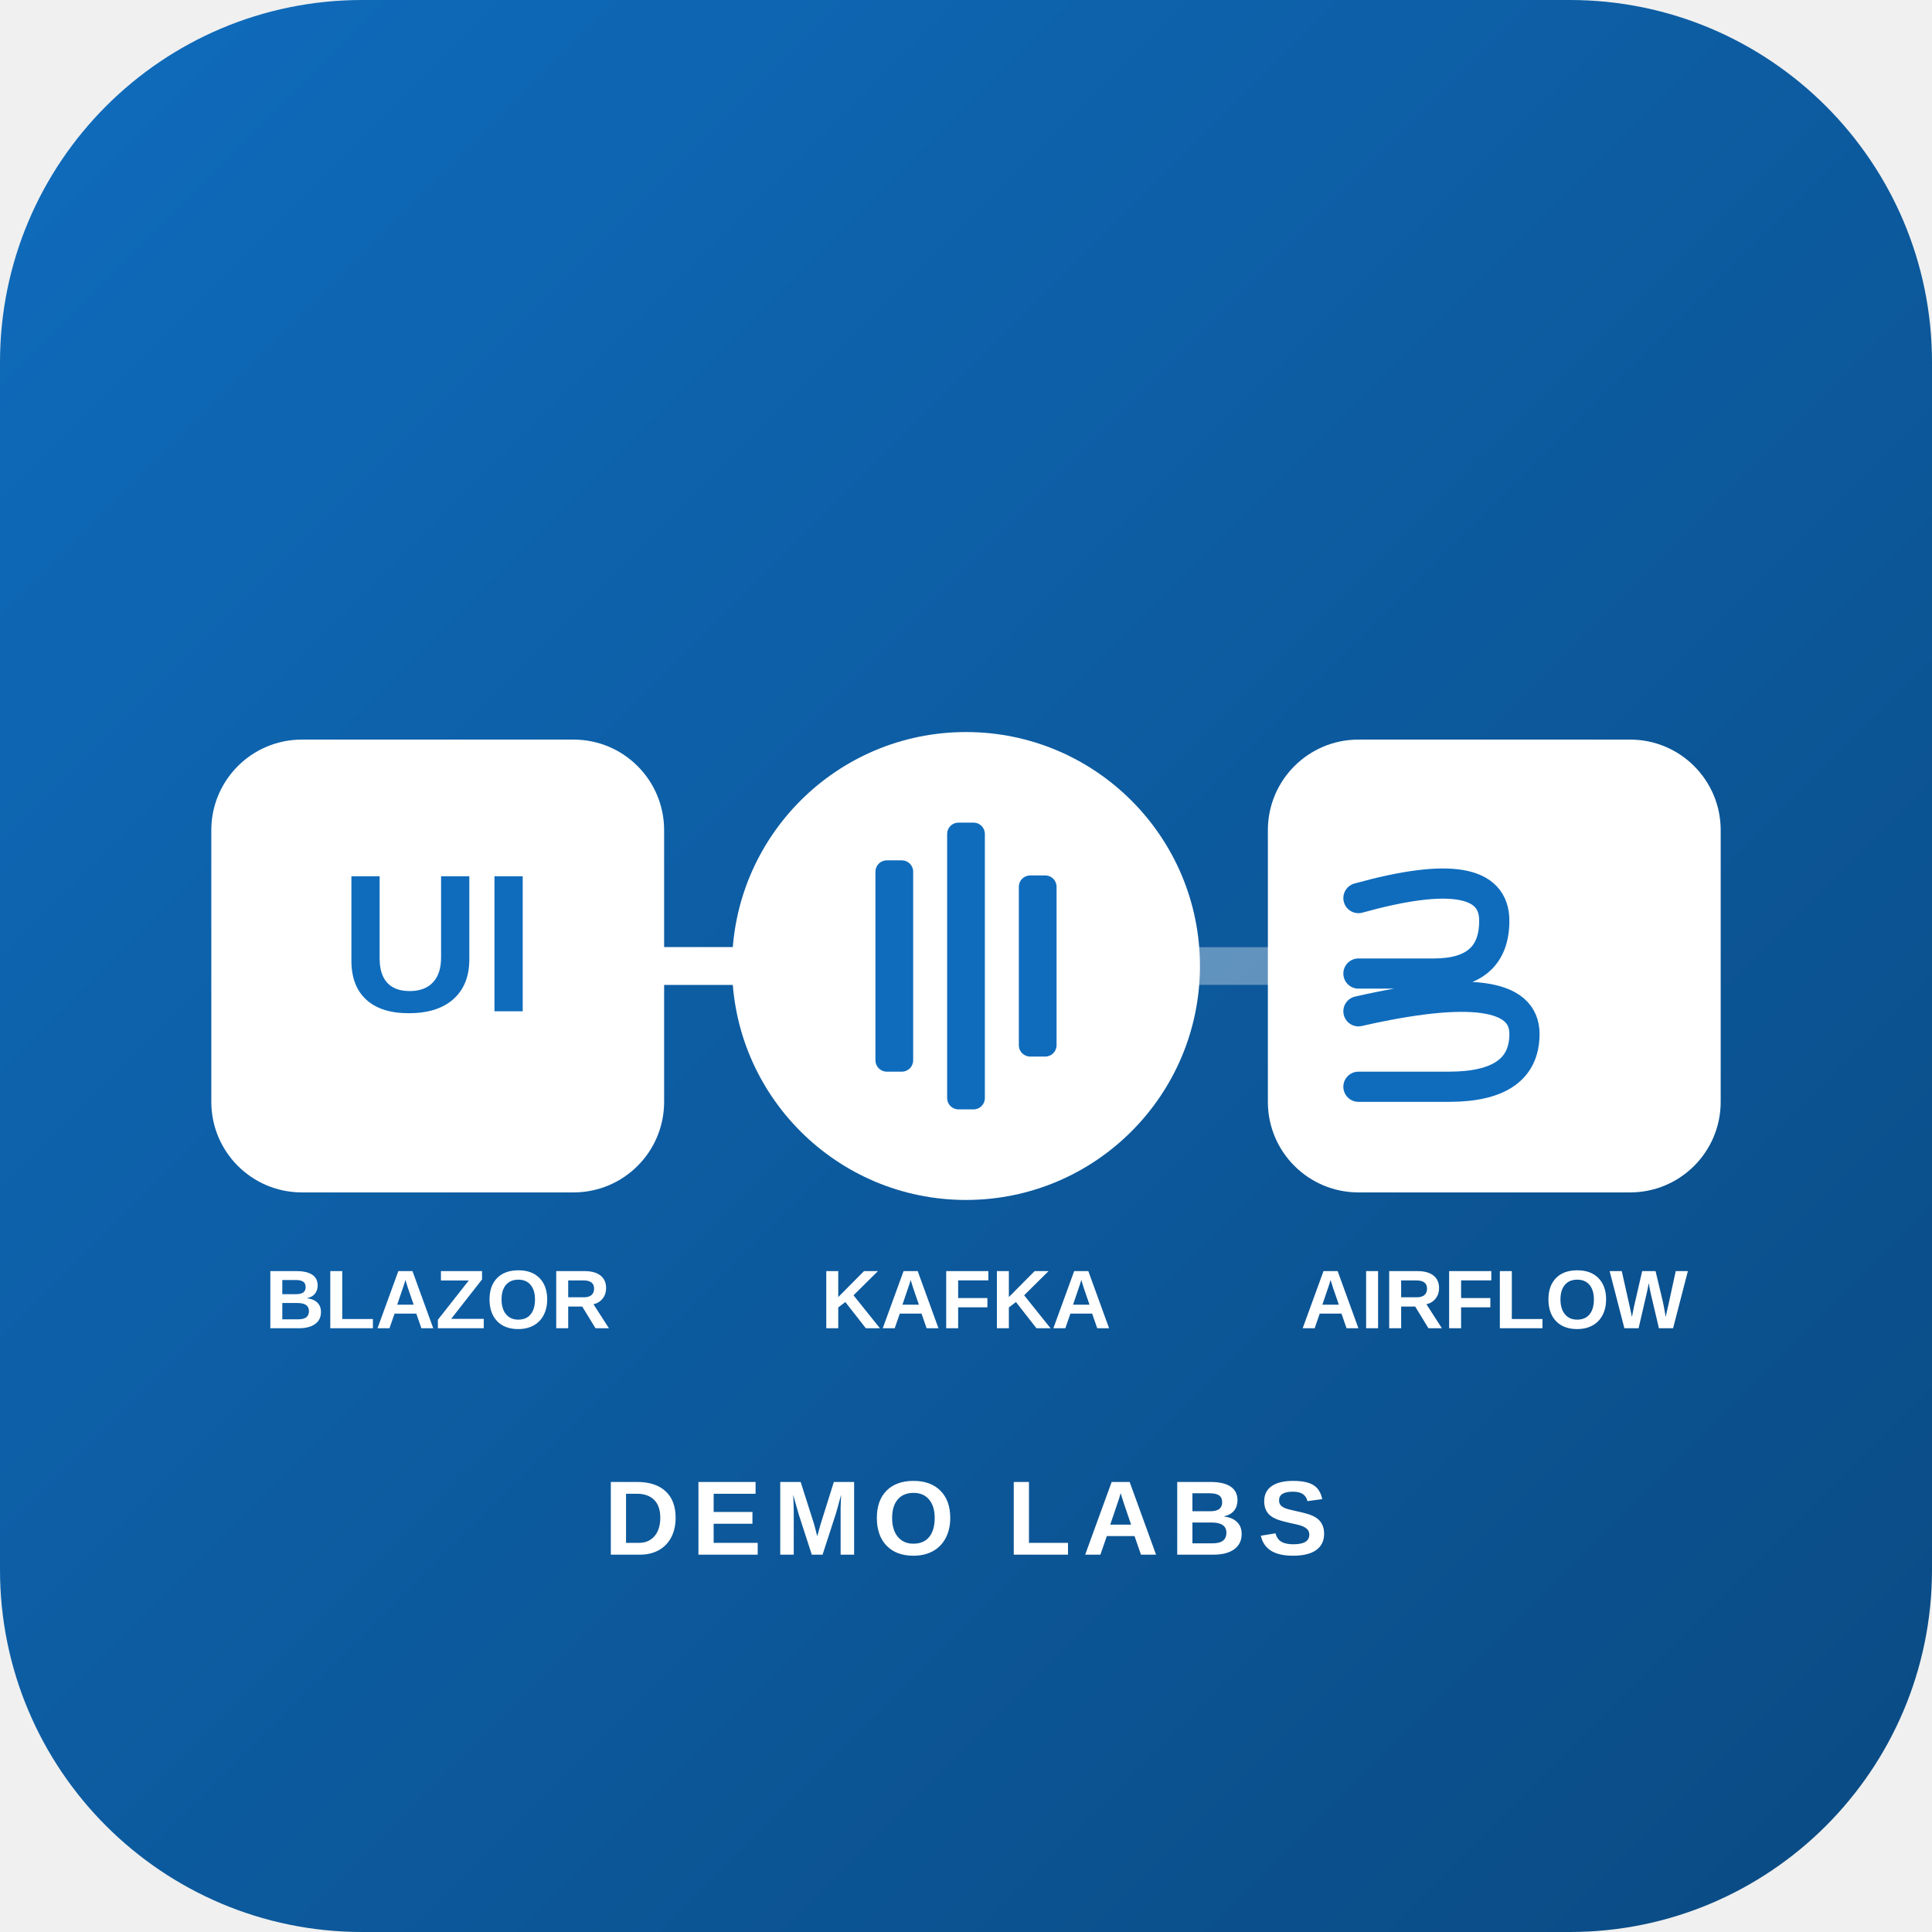
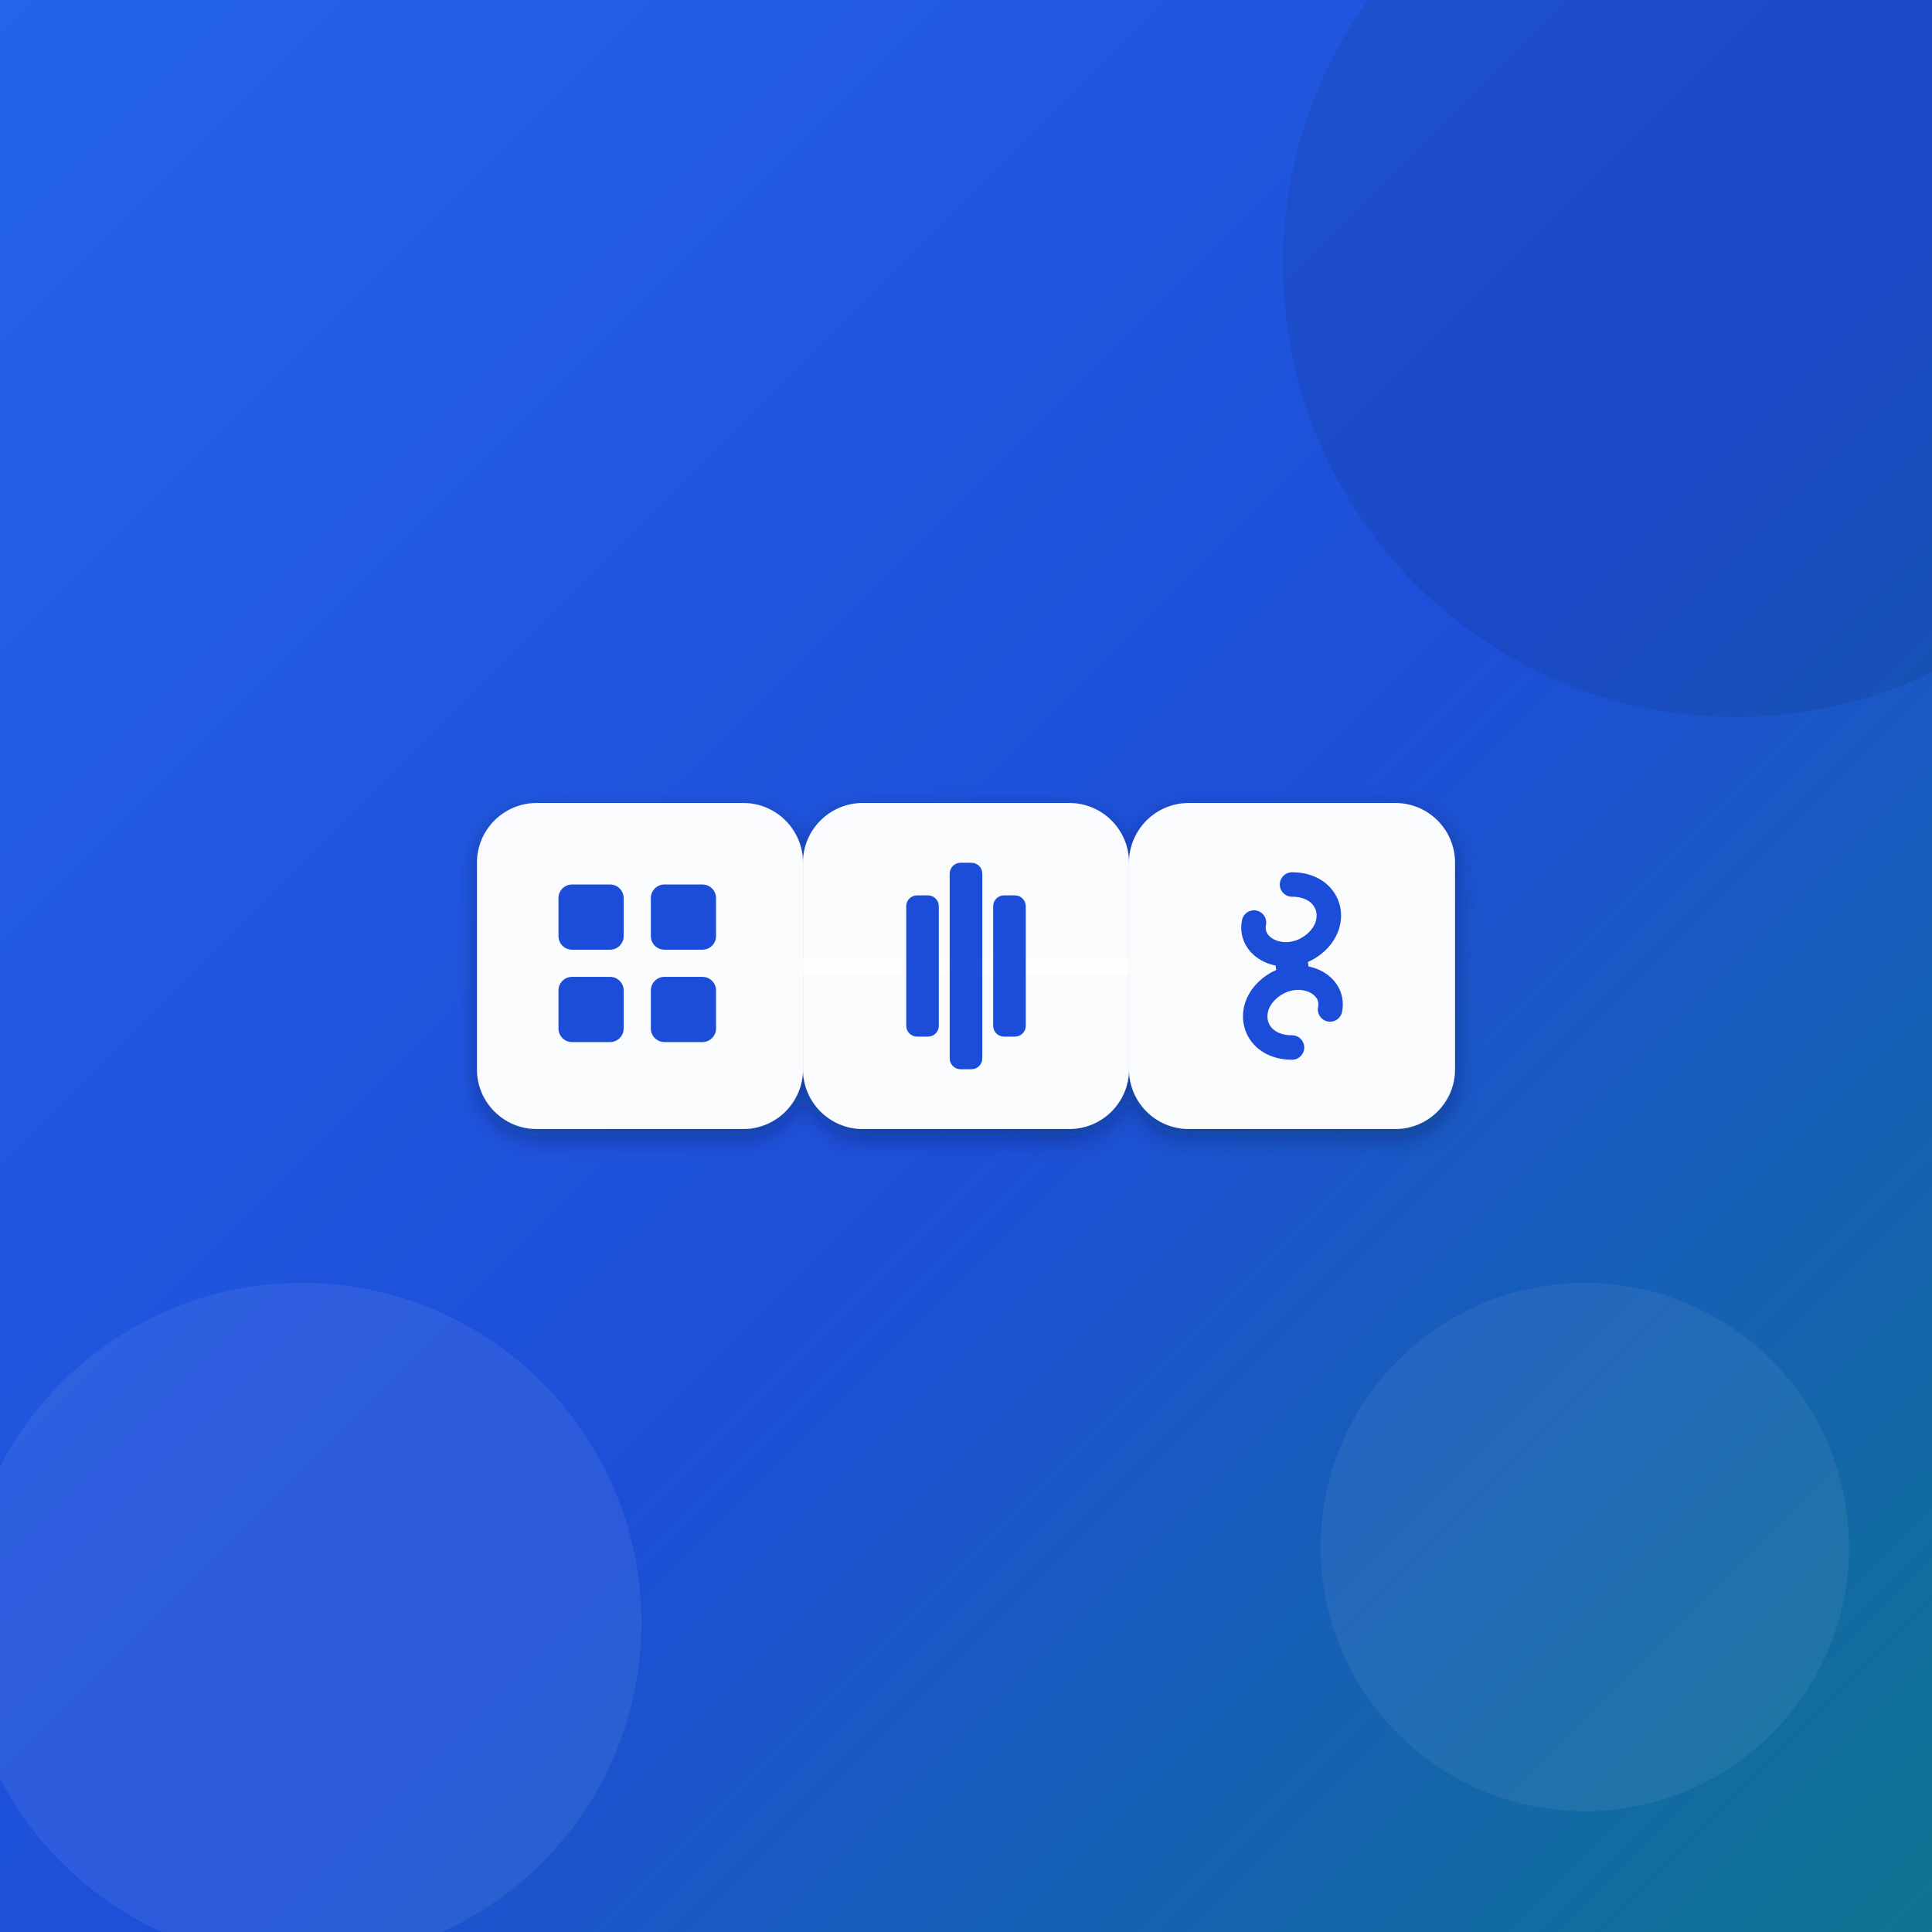
- <svg xmlns="http://www.w3.org/2000/svg" width="512" height="512" viewBox="0 0 512 512">
+ <svg xmlns="http://www.w3.org/2000/svg" viewBox="0 0 512 512">
  <defs>
    <linearGradient id="bg" x1="0" y1="0" x2="1" y2="1">
-       <stop offset="0" stop-color="#0F6CBD" />
-       <stop offset="1" stop-color="#0A4A82" />
+       <stop offset="0" stop-color="#2563eb" />
+       <stop offset="0.55" stop-color="#1d4ed8" />
+       <stop offset="1" stop-color="#0e7490" />
    </linearGradient>
+     <filter id="ds" x="-30%" y="-30%" width="160%" height="160%">
+       <feDropShadow dx="0" dy="3" stdDeviation="4" flood-color="#0f172a" flood-opacity="0.35" />
+     </filter>
  </defs>
-   <rect width="512" height="512" rx="96" fill="url(#bg)" />
-   <path d="M 96 256 L 416 256" stroke="white" stroke-width="10" stroke-linecap="round" opacity="0.35" fill="none" />
-   <path d="M 96 256 L 200 256" stroke="white" stroke-width="10" stroke-linecap="round" fill="none" />
-   <rect x="56" y="196" width="120" height="120" rx="24" fill="white" />
-   <text x="116" y="268" font-family="Arial, Helvetica, sans-serif" font-size="52" font-weight="800" fill="#0F6CBD" text-anchor="middle">UI</text>
-   <circle cx="256" cy="256" r="62" fill="white" />
-   <g fill="#0F6CBD">
-     <rect x="232" y="228" width="10" height="56" rx="3" />
-     <rect x="251" y="218" width="10" height="76" rx="3" />
-     <rect x="270" y="232" width="10" height="48" rx="3" />
+   <rect width="512" height="512" fill="url(#bg)" />
+   <circle cx="80" cy="430" r="90" fill="#ffffff" opacity="0.07" />
+   <circle cx="460" cy="70" r="120" fill="#0f172a" opacity="0.10" />
+   <circle cx="420" cy="410" r="70" fill="#ffffff" opacity="0.06" />
+   <g transform="translate(256 256) scale(0.72) translate(-256 -256)" filter="url(#ds)">
+     <line x1="196" y1="256" x2="316" y2="256" stroke="#ffffff" stroke-opacity="0.7" stroke-width="6" />
+     <g fill="#ffffff" opacity="0.97">
+       <rect x="76" y="196" width="120" height="120" rx="22" />
+       <rect x="196" y="196" width="120" height="120" rx="22" />
+       <rect x="316" y="196" width="120" height="120" rx="22" />
+     </g>
+     <g fill="#1d4ed8">
+       <rect x="106" y="226" width="24" height="24" rx="5" />
+       <rect x="140" y="226" width="24" height="24" rx="5" />
+       <rect x="106" y="260" width="24" height="24" rx="5" />
+       <rect x="140" y="260" width="24" height="24" rx="5" />
+     </g>
+     <g fill="#1d4ed8">
+       <rect x="234" y="230" width="12" height="52" rx="4" />
+       <rect x="250" y="218" width="12" height="76" rx="4" />
+       <rect x="266" y="230" width="12" height="52" rx="4" />
+     </g>
+     <path d="M376 226 C390 226 394 240 384 248 C374 256 360 250 362 240" fill="none" stroke="#1d4ed8" stroke-width="9" stroke-linecap="round" />
+     <path d="M376 286 C362 286 358 272 368 264 C378 256 392 262 390 272" fill="none" stroke="#1d4ed8" stroke-width="9" stroke-linecap="round" />
+     <circle cx="376" cy="256" r="6" fill="#1d4ed8" />
  </g>
-   <rect x="336" y="196" width="120" height="120" rx="24" fill="white" />
-   <path d="M 360 238 Q 396 228 396 244 Q 396 258 380 258 L 360 258 M 360 268 Q 404 258 404 274 Q 404 288 384 288 L 360 288" stroke="#0F6CBD" stroke-width="8" stroke-linecap="round" fill="none" />
-   <text x="116" y="352" font-family="Arial, Helvetica, sans-serif" font-size="22" font-weight="700" fill="white" text-anchor="middle">BLAZOR</text>
-   <text x="256" y="352" font-family="Arial, Helvetica, sans-serif" font-size="22" font-weight="700" fill="white" text-anchor="middle">KAFKA</text>
-   <text x="396" y="352" font-family="Arial, Helvetica, sans-serif" font-size="22" font-weight="700" fill="white" text-anchor="middle">AIRFLOW</text>
-   <text x="256" y="412" font-family="Arial, Helvetica, sans-serif" font-size="28" font-weight="800" fill="white" text-anchor="middle" letter-spacing="3">DEMO LABS</text>
</svg>
